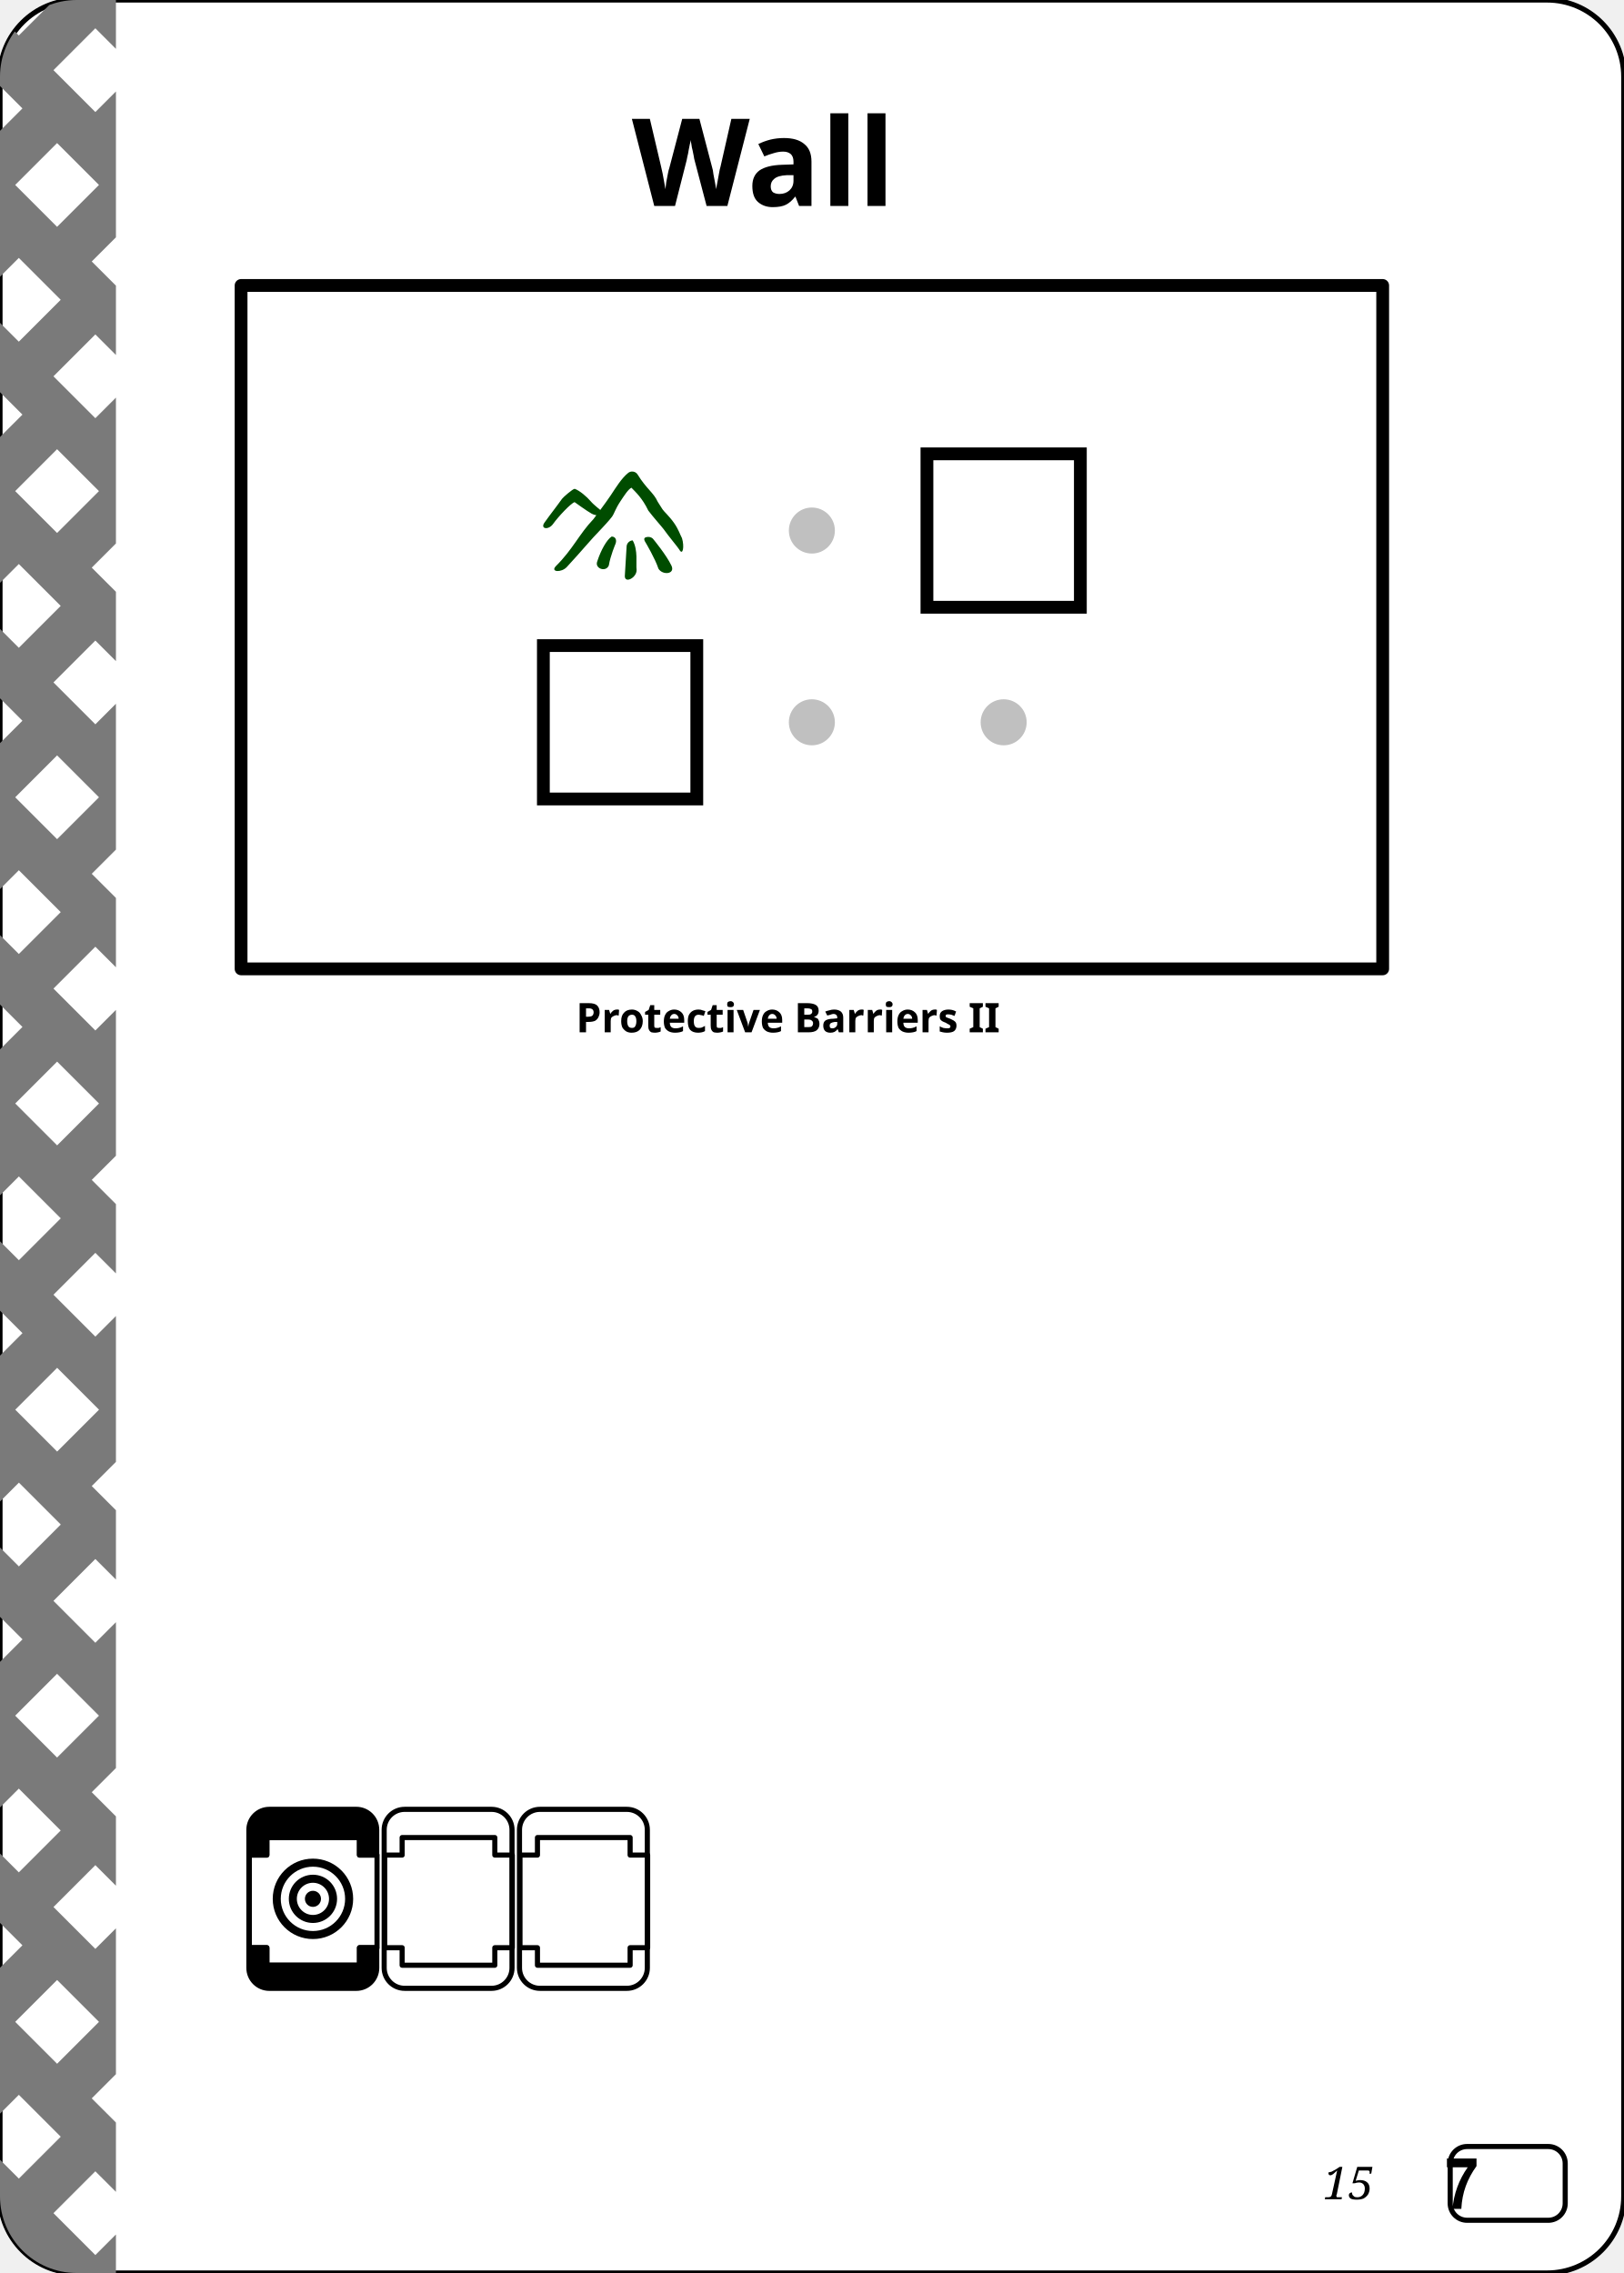
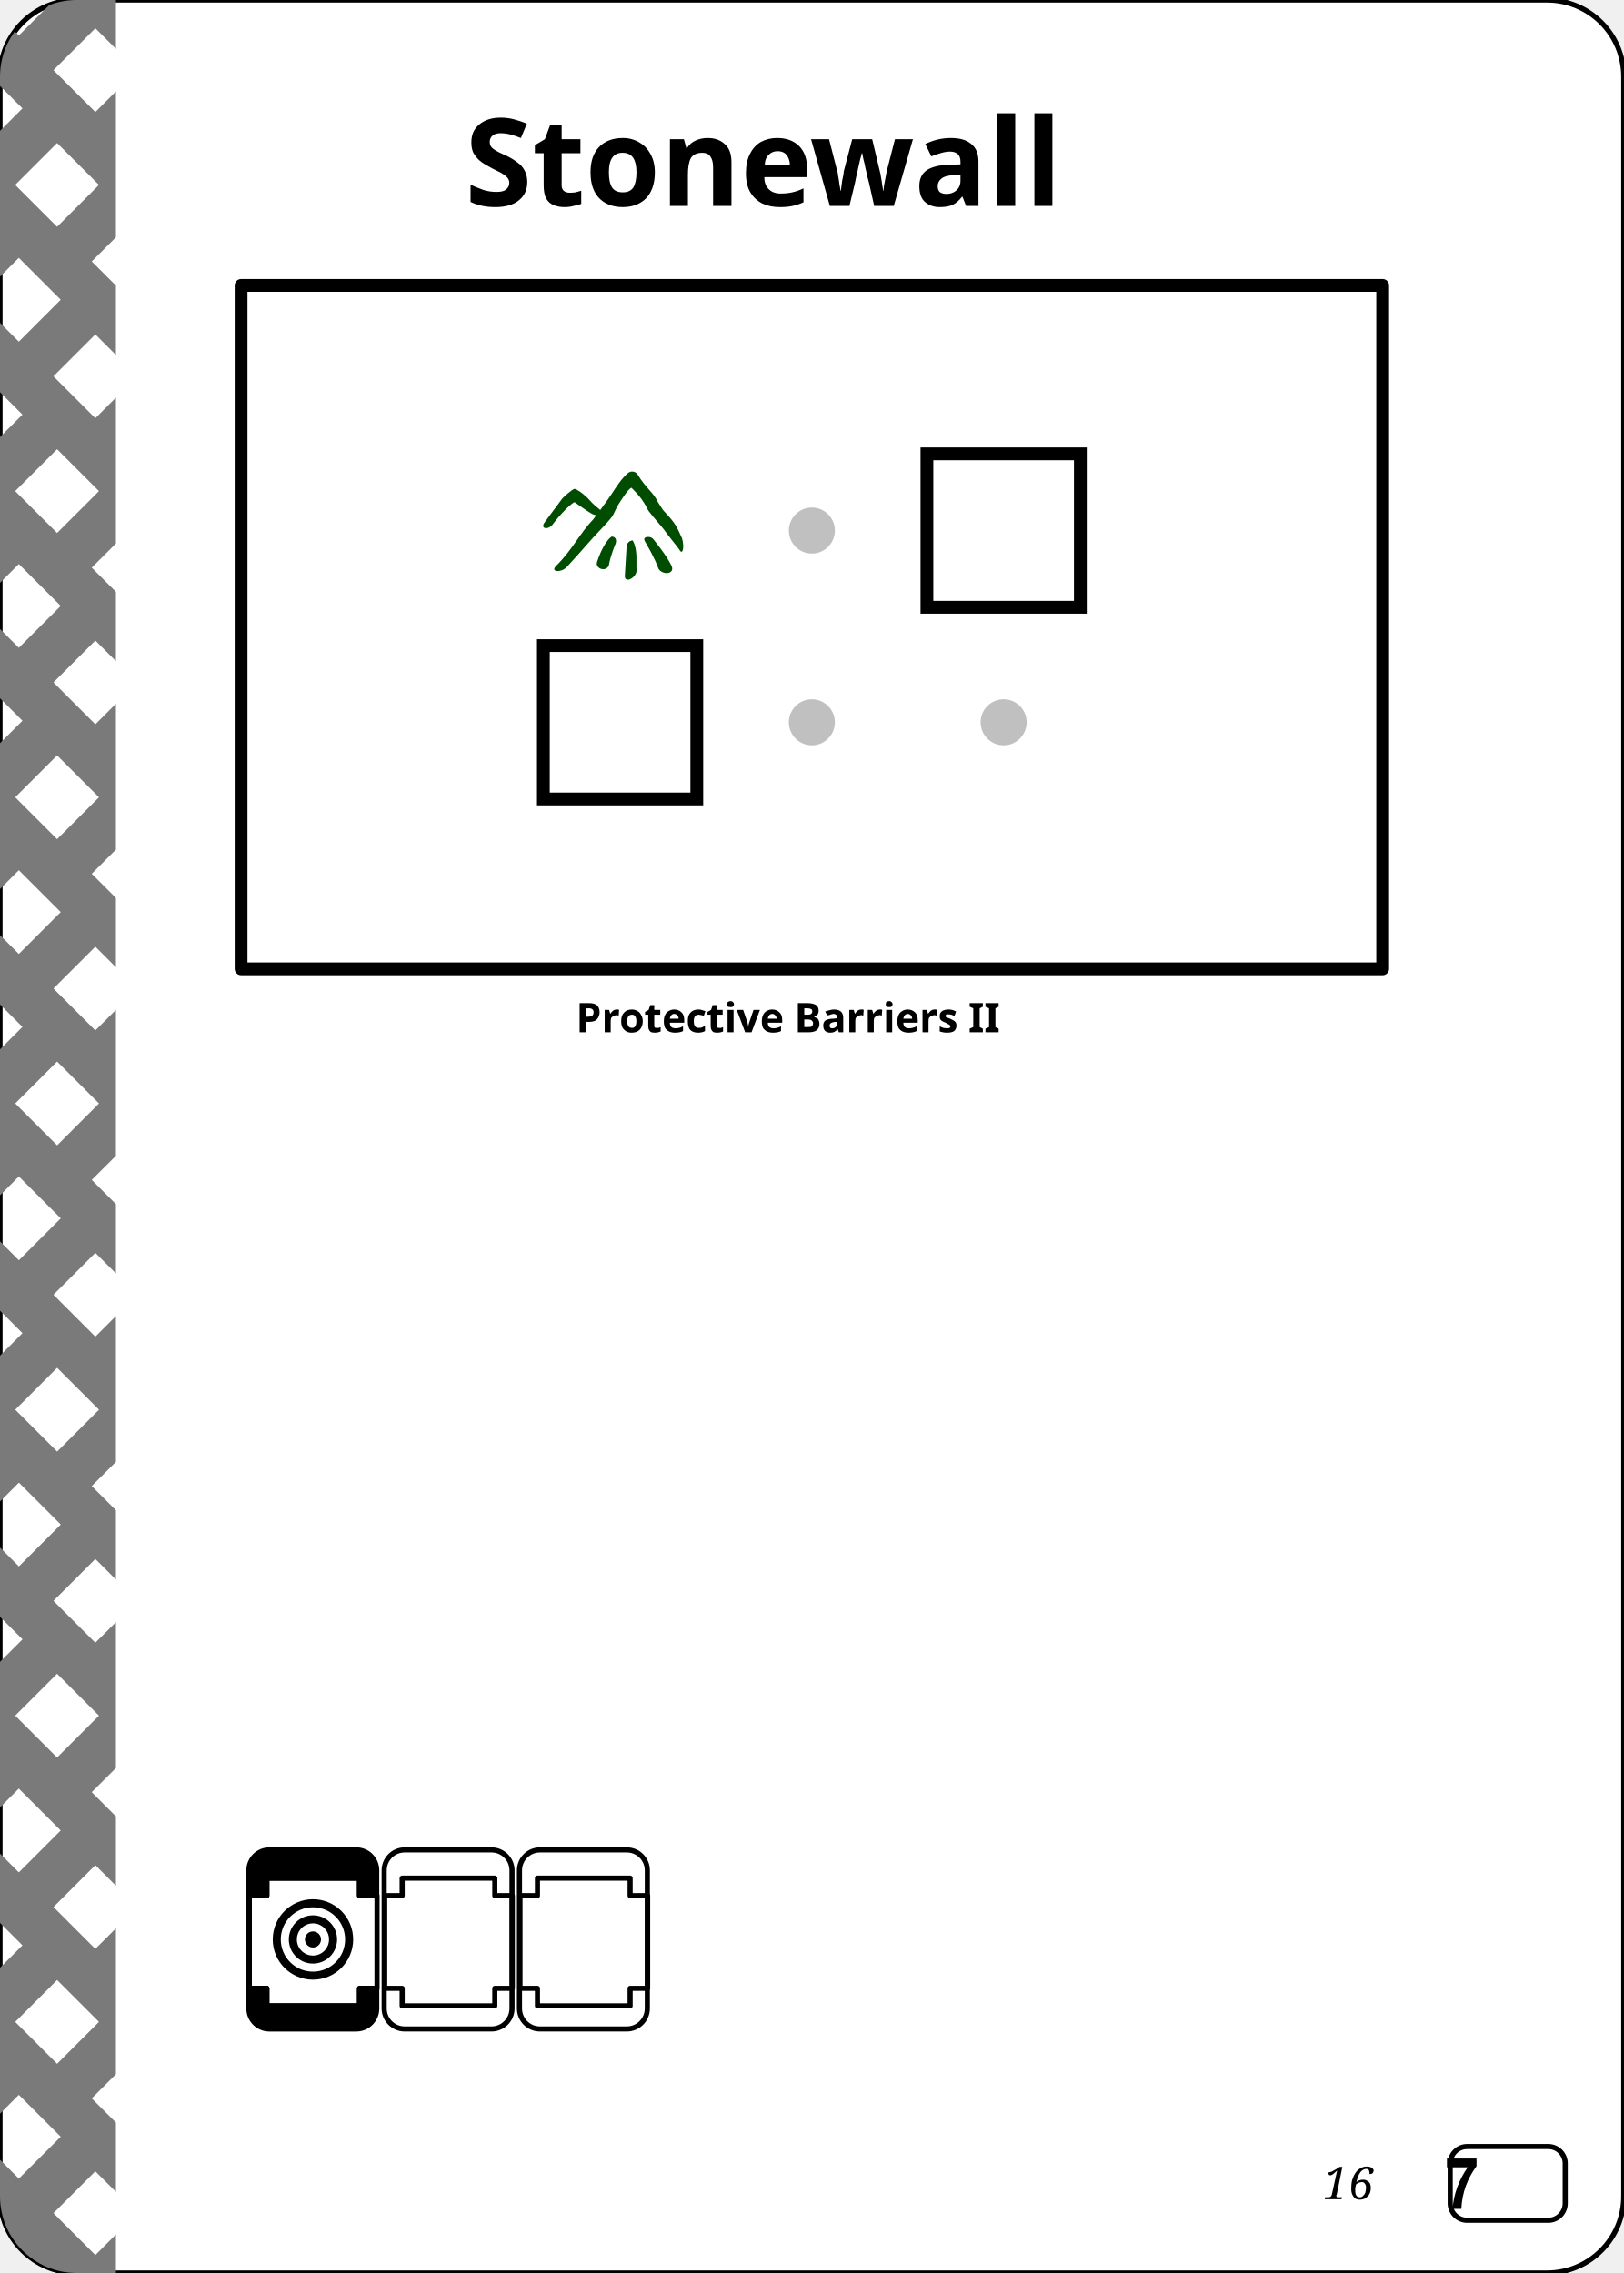
<svg xmlns="http://www.w3.org/2000/svg" xmlns:xlink="http://www.w3.org/1999/xlink" version="1.1" id="svg_root" width="63.5mm" height="88.9mm" viewBox="0 0 63.5 88.9">
  <defs>
    <clipPath id="clippath-1066">
      <rect id="sidebar-clip" x="3.5527137e-15" y="0" width="63.5" height="88.9" rx="3" ry="3" style="display:inline;fill:#ffffff;fill-opacity:1;stroke:none;stroke-width:0.2;stroke-miterlimit:4;stroke-dasharray:none;stroke-opacity:1" />
    </clipPath>
  </defs>
  <g id="card00">
    <rect id="rect1064" x="0" y="0" width="63.5" height="88.9" rx="3" ry="3" style="fill:#ffffff;stroke:none;stroke-width:0" />
    <g id="masters" style="display:none">
      <path style="color:#000000;font-style:normal;font-variant:normal;font-weight:normal;font-stretch:normal;font-size:medium;line-height:normal;font-family:sans-serif;text-indent:0;text-align:start;text-decoration:none;text-decoration-line:none;text-decoration-style:solid;text-decoration-color:#000000;letter-spacing:normal;word-spacing:normal;text-transform:none;writing-mode:lr-tb;direction:ltr;baseline-shift:baseline;text-anchor:start;white-space:normal;clip-rule:nonzero;display:inline;overflow:visible;visibility:visible;opacity:1;isolation:auto;mix-blend-mode:normal;color-interpolation:sRGB;color-interpolation-filters:linearRGB;solid-color:#000000;solid-opacity:1;fill:#303030;fill-opacity:1;fill-rule:evenodd;stroke:none;stroke-width:0.467;stroke-linecap:round;stroke-linejoin:miter;stroke-miterlimit:4;stroke-dasharray:none;stroke-dashoffset:0;stroke-opacity:1;filter:url(#filter9446);color-rendering:auto;image-rendering:auto;shape-rendering:auto;text-rendering:auto;enable-background:accumulate" d="M 3.395,0.496 C 3.162,0.413 2.97,0.396 2.764,0.425 2.402,0.478 1.899,0.587 1.497,0.768 1.062,0.964 0.961,1.113 0.605,1.311 0.273,1.495 -0.063,1.622 -0.328,1.902 -0.459,2.041 -0.343,2.149 -0.264,2.124 0.17,1.986 0.376,1.815 0.64,1.657 0.883,1.511 0.801,1.673 1.243,1.38 1.63,1.124 1.707,1.083 1.909,1.044 c 0.112,-0.047 0.228,-0.096 0.365,-0.139 0.322,-0.082 0.363,-0.059 0.765,-0.028 0.329,0.026 0.668,0.147 0.814,0.285 0.165,0.156 0.514,0.182 0.833,0.818 0.131,0.262 0.171,0.531 0.145,0.799 C 4.859,2.986 4.985,3.064 4.83,3.688 4.714,4.078 4.391,4.444 3.976,4.615 3.491,4.815 2.931,4.849 2.45,4.735 1.986,4.625 1.483,4.233 1.387,3.814 1.292,3.405 1.218,3.05 1.201,2.726 1.239,2.325 1.655,2.334 2.022,2.056 2.273,1.955 2.451,1.789 2.796,1.789 3.091,1.829 3.407,2.005 3.522,2.198 3.767,2.431 3.879,2.732 3.802,3.115 3.814,3.308 3.463,3.63 3.26,3.665 3.007,3.709 2.689,3.512 2.532,3.439 2.382,3.396 2.392,3.338 2.454,3.12 2.529,3.014 2.67,2.948 2.756,2.895 2.859,2.83 2.867,2.7 2.838,2.595 2.775,2.507 2.713,2.446 2.561,2.492 2.457,2.524 2.265,2.544 2.22,2.585 2.148,2.651 1.949,2.758 1.894,2.834 1.841,3.01 1.948,3.203 1.967,3.355 1.993,3.534 2.097,3.741 2.316,3.843 2.646,3.996 3.056,4.074 3.31,4.062 3.621,4.03 4.23,3.771 4.236,3.158 4.22,2.869 4.056,2.29 3.833,1.909 3.607,1.522 3.287,1.357 2.833,1.36 2.602,1.38 2.266,1.407 1.779,1.685 1.217,1.896 1.13,1.983 0.742,2.406 0.489,2.681 0.709,3.183 0.709,3.183 0.888,3.561 0.802,3.605 0.979,4.043 1.21,4.617 1.727,5.044 2.322,5.171 2.802,5.274 3.936,5.088 4.181,5.032 4.879,4.872 5.109,4.567 5.313,3.772 5.448,3.244 5.346,2.786 5.321,2.603 5.291,2.371 5.205,1.986 5.136,1.814 4.978,1.457 4.467,1.105 4.055,0.752 3.671,0.432 3.758,0.626 3.395,0.496 Z" id="element-air" />
      <path id="element-earth" style="color:#000000;font-style:normal;font-variant:normal;font-weight:normal;font-stretch:normal;font-size:medium;line-height:normal;font-family:sans-serif;text-indent:0;text-align:start;text-decoration:none;text-decoration-line:none;text-decoration-style:solid;text-decoration-color:#000000;letter-spacing:normal;word-spacing:normal;text-transform:none;writing-mode:lr-tb;direction:ltr;baseline-shift:baseline;text-anchor:start;white-space:normal;clip-rule:nonzero;display:inline;overflow:visible;visibility:visible;opacity:1;isolation:auto;mix-blend-mode:normal;color-interpolation:sRGB;color-interpolation-filters:linearRGB;solid-color:#000000;solid-opacity:1;fill:#004c00;fill-opacity:1;fill-rule:nonzero;stroke:none;stroke-width:0.467;stroke-linecap:round;stroke-linejoin:round;stroke-miterlimit:4;stroke-dasharray:none;stroke-dashoffset:0;stroke-opacity:1;color-rendering:auto;image-rendering:auto;shape-rendering:auto;text-rendering:auto;enable-background:accumulate" d="M 3.462,0.692 C 3.407,0.695 3.356,0.714 3.315,0.747 3.054,0.959 2.849,1.299 2.635,1.621 2.421,1.943 2.016,2.472 1.959,2.552 1.386,3.153 1.162,3.726 0.481,4.4 0.271,4.628 0.706,4.654 0.917,4.426 1.593,3.695 1.765,3.452 2.293,2.906 2.3,2.898 2.573,2.61 2.683,2.461 2.781,2.323 2.806,2.169 3.011,1.859 3.151,1.648 3.314,1.389 3.443,1.325 3.609,1.497 3.869,1.73 4.102,2.218 4.298,2.478 4.646,2.867 4.704,2.948 4.883,3.205 5.275,3.672 5.312,3.74 5.457,4.009 5.52,3.622 5.421,3.299 5.345,3.158 5.289,2.959 5.109,2.702 4.93,2.444 4.703,2.244 4.656,2.166 L 4.47,1.872 C 4.309,1.513 4.035,1.378 3.683,0.806 3.638,0.732 3.552,0.688 3.461,0.692 Z M 1.225,1.368 C 1.146,1.37 0.773,1.698 0.729,1.76 0.481,2.109 0.317,2.305 0.044,2.688 -0.135,2.938 0.198,2.995 0.377,2.745 0.586,2.453 1.068,1.94 1.221,1.889 c 0,0 0.502,0.363 0.669,0.452 0.28,0.152 0.603,-0.006 0.321,-0.155 C 2.249,2.206 1.968,1.997 1.854,1.859 1.695,1.673 1.418,1.437 1.225,1.368 Z m 2.872,1.881 c -0.183,0.009 -0.186,0.09 -0.09,0.236 0,0 0.366,0.619 0.493,1.007 C 4.661,4.759 5.171,4.712 5.007,4.369 4.811,3.96 4.318,3.362 4.318,3.362 4.273,3.289 4.187,3.245 4.096,3.249 Z M 3.493,3.386 C 3.359,3.388 3.252,3.512 3.254,3.636 L 3.185,4.779 C 3.181,5.085 3.65,4.848 3.646,4.543 3.614,4.296 3.711,3.769 3.493,3.386 Z m -0.822,-0.152 C 2.48,3.355 2.251,3.763 2.107,4.206 1.995,4.488 2.448,4.645 2.56,4.363 2.618,3.997 2.817,3.53 2.817,3.53 2.877,3.386 2.836,3.24 2.67,3.234 Z" />
      <path style="color:#000000;font-style:normal;font-variant:normal;font-weight:normal;font-stretch:normal;font-size:medium;line-height:normal;font-family:sans-serif;text-indent:0;text-align:start;text-decoration:none;text-decoration-line:none;text-decoration-style:solid;text-decoration-color:#000000;letter-spacing:normal;word-spacing:normal;text-transform:none;writing-mode:lr-tb;direction:ltr;baseline-shift:baseline;text-anchor:start;white-space:normal;clip-rule:nonzero;display:inline;overflow:visible;visibility:visible;opacity:1;isolation:auto;mix-blend-mode:normal;color-interpolation:sRGB;color-interpolation-filters:linearRGB;solid-color:#000000;solid-opacity:1;fill:#860000;fill-opacity:0.975;fill-rule:evenodd;stroke:none;stroke-width:0.467;stroke-linecap:round;stroke-linejoin:miter;stroke-miterlimit:4;stroke-dasharray:none;stroke-dashoffset:0;stroke-opacity:1;filter:url(#filter9446);color-rendering:auto;image-rendering:auto;shape-rendering:auto;text-rendering:auto;enable-background:accumulate" d="m 1.986,-0.02 c -0.069,0.07 0.008,0.216 0.008,0.216 0,0 0.059,0.238 0.082,0.456 C 2.098,0.87 2.071,1.052 2.057,1.181 2.034,1.389 1.848,1.78 1.704,1.998 1.56,2.216 1.468,2.438 1.457,2.708 c -0.002,0.055 0.018,0.162 0.027,0.214 C 1.322,3.099 1.147,3.186 0.981,3.232 0.759,3.294 0.412,3.464 0.112,3.74 c -0.239,0.22 -0.334,0.425 -0.415,0.709 -0.08,0.284 -0.13,0.517 -0.101,0.726 0,0 0.003,0.244 0.084,0.314 0.11,0.022 0.275,-0.096 0.275,-0.096 0.34,-0.242 0.654,-0.469 0.921,-0.551 0.291,-0.089 0.599,-0.06 0.798,3.025e-4 0.262,0.079 0.546,0.044 0.82,-0.016 0.189,-0.041 0.316,-0.135 0.455,-0.255 0.185,0.142 0.298,0.169 0.431,0.269 0.163,0.123 0.35,0.238 0.639,0.313 0.301,0.079 0.646,0.085 0.966,0.043 0.32,-0.042 0.613,-0.12 0.821,-0.298 0,0 0.179,-0.124 0.161,-0.194 -0.04,-0.064 -0.218,-0.133 -0.218,-0.133 0,0 -0.197,-0.076 -0.418,-0.198 C 5.11,4.252 4.939,4.038 4.791,3.907 4.615,3.752 4.569,3.544 4.492,3.332 4.416,3.122 4.32,2.853 4.025,2.66 3.883,2.568 3.745,2.49 3.598,2.436 3.563,2.285 3.565,2.145 3.583,1.99 3.641,1.708 3.553,1.329 3.447,1.057 3.335,0.77 3.104,0.622 2.954,0.466 2.794,0.299 2.571,0.117 2.345,0.033 c 0,0 -0.14,-0.058 -0.359,-0.053 z m 0.481,0.588 c 0.054,0.041 0.216,0.145 0.297,0.225 0.189,0.187 0.348,0.455 0.38,0.654 0.032,0.194 -0.005,0.365 -0.028,0.546 -0.014,0.117 0.002,0.246 0.05,0.37 -0.038,0.002 -0.134,0.005 -0.173,0.011 -0.132,0.018 -0.271,0.054 -0.421,0.106 -0.311,0.102 -0.071,0.164 0.243,0.134 0.245,-0.013 0.475,0.109 0.627,0.177 0.124,0.055 0.326,0.194 0.387,0.294 C 3.949,3.281 4.108,3.52 4.131,3.627 4.173,3.82 4.25,4.007 4.47,4.265 4.668,4.497 4.921,4.576 5.165,4.711 5.143,4.778 4.947,4.833 4.885,4.841 4.623,4.875 4.34,4.818 4.148,4.719 3.939,4.611 3.798,4.612 3.623,4.501 3.507,4.428 3.35,4.377 3.27,4.224 3.376,3.992 3.492,3.78 3.534,3.553 3.601,3.249 3.284,3.548 3.147,3.78 3.002,4.087 2.767,4.323 2.414,4.44 2.185,4.516 1.989,4.445 1.776,4.402 1.564,4.359 1.266,4.311 0.881,4.429 0.616,4.509 0.268,4.602 0.016,4.88 -0.011,4.736 0.063,4.59 0.086,4.52 0.162,4.291 0.381,4.059 0.525,3.925 0.746,3.721 1.022,3.66 1.25,3.597 1.419,3.55 1.491,3.553 1.667,3.407 1.796,3.616 1.978,3.787 2.193,3.926 2.459,4.096 2.397,3.809 2.141,3.531 1.975,3.349 1.915,3.191 1.891,2.797 1.879,2.595 1.979,2.375 2.116,2.167 2.294,1.92 2.444,1.703 2.481,1.365 2.504,1.098 2.525,0.753 2.468,0.568 Z" id="element-fire" />
      <path id="element-water" style="color:#000000;font-style:normal;font-variant:normal;font-weight:normal;font-stretch:normal;font-size:medium;line-height:normal;font-family:sans-serif;text-indent:0;text-align:start;text-decoration:none;text-decoration-line:none;text-decoration-style:solid;text-decoration-color:#000000;letter-spacing:normal;word-spacing:normal;text-transform:none;writing-mode:lr-tb;direction:ltr;baseline-shift:baseline;text-anchor:start;white-space:normal;clip-rule:nonzero;display:inline;overflow:visible;visibility:visible;opacity:1;isolation:auto;mix-blend-mode:normal;color-interpolation:sRGB;color-interpolation-filters:linearRGB;solid-color:#000000;solid-opacity:1;fill:#00007e;fill-opacity:1;fill-rule:evenodd;stroke:none;stroke-width:0.467;stroke-linecap:round;stroke-linejoin:miter;stroke-miterlimit:4;stroke-dasharray:none;stroke-dashoffset:0;stroke-opacity:1;color-rendering:auto;image-rendering:auto;shape-rendering:auto;text-rendering:auto;enable-background:accumulate" d="M 5.526,3.485 C 5.278,3.51 4.929,3.761 4.676,3.775 4.203,3.839 3.605,3.685 3.132,3.671 2.333,3.652 1.887,4.009 1.145,4.252 0.957,4.345 1.15,4.471 1.36,4.499 1.532,4.513 1.807,4.409 1.97,4.372 2.414,4.224 2.806,4.107 3.279,4.169 3.905,4.278 4.308,4.332 4.922,4.235 5.122,4.177 5.314,3.979 5.494,3.885 5.657,3.753 5.742,3.479 5.526,3.485 Z M 5.125,2.379 C 4.789,2.371 4.748,2.568 4.278,2.576 3.704,2.62 3.323,2.478 2.753,2.447 1.999,2.379 1.172,2.805 0.484,2.99 0.303,3.093 0.498,3.314 0.709,3.331 0.897,3.331 0.959,3.373 1.143,3.339 1.711,3.17 2.076,2.74 2.665,2.808 3.259,2.863 4.059,3.117 4.654,2.996 4.842,2.921 5.013,2.811 5.148,2.673 5.243,2.528 5.307,2.374 5.125,2.379 Z M 4.262,1.114 C 4.099,1.139 3.921,1.265 3.764,1.311 3.281,1.504 2.792,1.479 2.28,1.365 2.052,1.327 1.708,1.245 1.481,1.205 0.852,1.154 0.352,1.465 -0.13,1.809 -0.285,1.945 -0.133,2.1 0.078,2.076 0.321,2.009 0.623,1.974 0.863,1.835 1.165,1.695 1.611,1.626 1.941,1.752 2.502,1.908 3.013,1.972 3.589,1.833 3.928,1.76 4.142,1.622 4.411,1.414 4.546,1.272 4.464,1.098 4.262,1.114 Z" />
    </g>
    <rect id="card-border" x="0" y="0" width="63.5" height="88.9" rx="3" ry="3" style="fill:none;stroke:#000000;stroke-width:0.2;stroke-miterlimit:4;stroke-dasharray:none;stroke-opacity:1;fill-opacity:1" />
    <text id="spell-title" xml:space="preserve" style="font-style:normal;font-variant:normal;font-weight:bold;font-stretch:normal;font-size:3.175px;line-height:125%;font-family:Lato;-inkscape-font-specification:'Lato Bold';text-align:center;letter-spacing:0px;word-spacing:0px;text-anchor:middle;display:inline;fill:#000000;fill-opacity:1;stroke:none;stroke-width:0.265" x="31.785" y="8.054">
-       <tspan x="31.785" y="8.054" style="font-style:normal;font-variant:normal;font-weight:bold;font-stretch:normal;font-size:4.763px;font-family:CCTreasureTrove;-inkscape-font-specification:'CCTreasureTrove Bold';fill:#000000;fill-opacity:1;stroke-width:0.265" id="tspan64-5">Wall</tspan>
+       <tspan x="31.785" y="8.054" style="font-style:normal;font-variant:normal;font-weight:bold;font-stretch:normal;font-size:4.763px;font-family:CCTreasureTrove;-inkscape-font-specification:'CCTreasureTrove Bold';fill:#000000;fill-opacity:1;stroke-width:0.265" id="tspan64-5">Stonewall</tspan>
    </text>
    <text id="class-name" xml:space="preserve" style="font-style:normal;font-variant:normal;font-weight:bold;font-stretch:normal;font-size:1.587px;line-height:125%;font-family:Lato;-inkscape-font-specification:'Lato Bold';text-align:center;letter-spacing:0px;word-spacing:0px;text-anchor:middle;display:inline;fill:#000000;fill-opacity:1;stroke:none;stroke-width:0.265" x="31.785" y="40.376">
      <tspan x="31.785" y="40.376" style="font-style:normal;font-variant:normal;font-weight:bold;font-stretch:normal;font-size:1.587px;font-family:CCTreasureTrove;-inkscape-font-specification:'CCTreasureTrove Bold';fill:#000000;fill-opacity:1;stroke-width:0.265" id="tspan7315">Protective Barriers II</tspan>
    </text>
    <path id="sidebar-diamonds" clip-path="url(#clippath-1066)" style="display:inline;fill:#7a7a7a;fill-opacity:1;stroke:none;stroke-width:1.9;stroke-linecap:round;stroke-linejoin:round;stroke-opacity:0.87" d="M -14.679,-3.443 V 91.178 h 9.415 l -1.625,-1.625 1.638,-1.638 1.638,1.638 -1.625,1.625 h 2.711 l 0.27,-0.27 0.27,0.27 H 0.722 L 0.594,91.05 2.232,89.412 3.87,91.05 3.742,91.178 h 0.792 v -3.785 l -0.805,0.805 -1.638,-1.638 1.638,-1.638 0.805,0.805 V 83.015 L 3.588,82.069 4.534,81.124 v -5.705 l -0.805,0.805 -1.638,-1.638 1.638,-1.638 0.805,0.805 V 71.041 L 3.588,70.095 4.534,69.15 v -5.705 l -0.805,0.805 -1.638,-1.638 1.638,-1.638 0.805,0.805 V 59.067 L 3.588,58.122 4.534,57.176 v -5.705 l -0.805,0.805 -1.638,-1.638 1.638,-1.638 0.805,0.805 V 47.094 L 3.588,46.148 4.534,45.203 v -5.705 l -0.805,0.805 -1.638,-1.638 1.638,-1.638 0.805,0.805 V 35.12 L 3.588,34.175 4.534,33.229 v -5.705 l -0.805,0.805 -1.638,-1.638 1.638,-1.638 0.805,0.805 V 23.146 L 3.588,22.201 4.534,21.256 v -5.705 l -0.805,0.805 -1.638,-1.638 1.638,-1.638 0.805,0.805 V 11.172 L 3.588,10.227 4.534,9.282 V 3.577 L 3.729,4.382 2.091,2.744 3.729,1.106 l 0.805,0.805 v -5.353 h -5.353 l 0.199,0.199 -1.638,1.638 -1.638,-1.638 0.199,-0.199 z m 7.931,0.058 1.638,1.638 -1.638,1.638 -1.638,-1.638 z m -4.49,1.497 1.638,1.638 L -11.238,1.388 -12.876,-0.25 Z m 11.974,0 1.638,1.638 L 0.736,1.388 -0.902,-0.25 Z M -3.754,-0.391 -2.117,1.247 -3.754,2.885 -5.392,1.247 Z M -8.244,1.106 -6.607,2.744 -8.244,4.382 -9.883,2.744 Z M -0.761,2.602 0.877,4.241 -0.761,5.878 -2.399,4.241 Z M -5.251,4.099 -3.613,5.737 -5.251,7.375 -6.889,5.737 Z M 2.232,5.596 3.87,7.234 2.232,8.872 0.594,7.234 Z M -2.258,7.093 -0.62,8.731 -2.258,10.368 -3.895,8.731 Z m -4.49,1.497 1.638,1.638 -1.638,1.638 -1.638,-1.638 z m -4.49,1.497 1.638,1.638 -1.638,1.638 -1.638,-1.638 z m 11.974,0 1.638,1.638 -1.638,1.638 -1.638,-1.638 z m -4.49,1.497 1.638,1.638 -1.638,1.638 -1.638,-1.638 z m -4.49,1.497 1.638,1.638 -1.638,1.638 -1.638,-1.638 z m 7.483,1.497 1.638,1.638 L -0.761,17.852 -2.399,16.214 Z m -4.49,1.497 1.638,1.638 -1.638,1.638 -1.638,-1.638 z M 2.232,17.569 3.87,19.208 2.232,20.845 0.594,19.208 Z m -4.49,1.497 1.638,1.638 -1.638,1.638 -1.638,-1.638 z m -4.49,1.497 1.638,1.638 -1.638,1.638 -1.638,-1.638 z m -4.49,1.497 1.638,1.638 -1.638,1.638 -1.638,-1.638 z m 11.974,0 1.638,1.638 -1.638,1.638 -1.638,-1.638 z m -4.49,1.497 1.638,1.638 -1.638,1.638 -1.638,-1.638 z m -4.49,1.497 1.638,1.638 -1.638,1.638 -1.638,-1.638 z m 7.483,1.497 1.638,1.638 L -0.761,29.826 -2.399,28.188 Z m -4.49,1.497 1.638,1.638 -1.638,1.638 -1.638,-1.638 z m 7.484,1.497 1.638,1.638 -1.638,1.638 -1.638,-1.638 z m -4.49,1.497 1.638,1.638 -1.638,1.638 -1.638,-1.638 z m -4.49,1.497 1.638,1.638 -1.638,1.638 -1.638,-1.638 z m -4.49,1.497 1.638,1.638 -1.638,1.638 -1.638,-1.638 z m 11.974,0 1.638,1.638 -1.638,1.638 -1.638,-1.638 z m -4.49,1.497 1.638,1.638 -1.638,1.638 -1.638,-1.638 z m -4.49,1.497 1.638,1.638 -1.638,1.638 -1.638,-1.638 z m 7.483,1.497 1.638,1.638 -1.638,1.638 L -2.399,40.161 Z m -4.49,1.497 1.638,1.638 -1.638,1.638 -1.638,-1.638 z m 7.484,1.497 1.638,1.638 -1.638,1.638 -1.638,-1.638 z m -4.49,1.497 1.638,1.638 -1.638,1.638 -1.638,-1.638 z m -4.49,1.497 1.638,1.638 -1.638,1.638 -1.638,-1.638 z m -4.49,1.497 1.638,1.638 -1.638,1.638 -1.638,-1.638 z m 11.974,0 1.638,1.638 -1.638,1.638 -1.638,-1.638 z m -4.49,1.497 1.638,1.638 -1.638,1.638 -1.638,-1.638 z m -4.49,1.497 1.638,1.638 -1.638,1.638 -1.638,-1.638 z m 7.483,1.497 1.638,1.638 -1.638,1.638 L -2.399,52.135 Z m -4.49,1.497 1.638,1.638 -1.638,1.638 -1.638,-1.638 z m 7.484,1.497 1.638,1.638 -1.638,1.638 -1.638,-1.638 z m -4.49,1.497 1.638,1.638 -1.638,1.638 -1.638,-1.638 z m -4.49,1.497 1.638,1.638 -1.638,1.638 -1.638,-1.638 z m -4.49,1.497 1.638,1.638 -1.638,1.638 -1.638,-1.638 z m 11.974,0 1.638,1.638 -1.638,1.638 -1.638,-1.638 z m -4.49,1.497 1.638,1.638 -1.638,1.638 -1.638,-1.638 z m -4.49,1.497 1.638,1.638 -1.638,1.638 -1.638,-1.638 z m 7.483,1.497 1.638,1.638 -1.638,1.638 L -2.399,64.109 Z m -4.49,1.497 1.638,1.638 -1.638,1.638 -1.638,-1.638 z M 2.232,65.464 3.87,67.102 2.232,68.74 0.594,67.102 Z m -4.49,1.497 1.638,1.638 -1.638,1.638 -1.638,-1.638 z m -4.49,1.497 1.638,1.638 -1.638,1.638 -1.638,-1.638 z m -4.49,1.497 1.638,1.638 -1.638,1.638 -1.638,-1.638 z m 11.974,0 1.638,1.638 -1.638,1.638 -1.638,-1.638 z m -4.49,1.497 1.638,1.638 -1.638,1.638 -1.638,-1.638 z m -4.49,1.497 1.638,1.638 -1.638,1.638 -1.638,-1.638 z m 7.483,1.497 1.638,1.638 -1.638,1.638 L -2.399,76.083 Z m -4.49,1.497 1.638,1.638 -1.638,1.638 -1.638,-1.638 z m 7.484,1.497 1.638,1.638 -1.638,1.638 -1.638,-1.638 z m -4.49,1.497 1.638,1.638 -1.638,1.638 -1.638,-1.638 z m -4.49,1.497 1.638,1.638 -1.638,1.638 -1.638,-1.638 z m -4.49,1.497 1.638,1.638 -1.638,1.638 -1.638,-1.638 z m 11.974,0 1.638,1.638 -1.638,1.638 -1.638,-1.638 z m -4.49,1.497 1.638,1.638 -1.638,1.638 -1.638,-1.638 z m -4.49,1.497 1.638,1.638 -1.638,1.638 -1.638,-1.638 z m 7.483,1.497 1.638,1.638 L -0.761,89.694 -2.399,88.056 Z" />
    <text id="rev-id" xml:space="preserve" style="font-style:normal;font-weight:normal;font-size:1.764px;line-height:125%;font-family:Georgia;text-align:end;letter-spacing:0px;word-spacing:0px;text-anchor:end;display:inline;fill:#000000;fill-opacity:1;stroke:none;stroke-width:0.265" x="57.138" y="86.014">
-       <tspan x="56.012" y="86.014" style="font-style:italic;font-variant:normal;font-weight:normal;font-stretch:normal;font-size:1.764px;font-family:Georgia;text-align:end;text-anchor:end;fill:#000000;fill-opacity:1;stroke-width:0.265" id="tspan71">15</tspan>
+       <tspan x="56.012" y="86.014" style="font-style:italic;font-variant:normal;font-weight:normal;font-stretch:normal;font-size:1.764px;font-family:Georgia;text-align:end;text-anchor:end;fill:#000000;fill-opacity:1;stroke-width:0.265" id="tspan71">16</tspan>
    </text>
    <text xml:space="preserve" style="font-size:2.822px;line-height:1.25;font-family:'Fira Sans';-inkscape-font-specification:'Fira Sans';display:inline;stroke-width:0.265" x="59.001" y="86.39" id="spell-id">
      <tspan id="tspan3892" style="font-style:normal;font-variant:normal;font-weight:bold;font-stretch:condensed;font-size:2.822px;font-family:'Arial Narrow';-inkscape-font-specification:'Arial Narrow Bold Condensed';text-align:center;text-anchor:middle;stroke-width:0.265" x="59.001" y="86.39">7</tspan>
    </text>
    <rect style="display:inline;fill:none;fill-opacity:0.458;stroke:#000000;stroke-width:0.2;stroke-linecap:round;stroke-linejoin:round;stroke-dasharray:none;stroke-opacity:1" id="spell-id-border" width="4.498" height="2.885" x="56.713" y="83.953" ry="0.662" />
    <rect style="display:inline;fill:none;stroke:#000000;stroke-width:0.5;stroke-linecap:round;stroke-linejoin:round;stroke-dasharray:none;stroke-opacity:1" id="spell-pattern-border" width="44.645" height="26.728" x="9.428" y="11.165" />
    <flowRoot transform="matrix(0.2645833,0,0,0.2645833,1.794193,3.940711)" xml:space="preserve" id="spell-description" style="font-style:normal;font-weight:normal;font-size:10.667px;line-height:125%;font-family:sans-serif;letter-spacing:0px;word-spacing:0px;display:inline;fill:#000000;fill-opacity:1;stroke:none;stroke-width:1px;stroke-linecap:butt;stroke-linejoin:miter;stroke-opacity:1">
      <flowRegion id="flowRegion4270">
        <rect x="28.8" y="146" width="171.755" height="163.491" id="rect88" />
      </flowRegion>
-       <flowPara id="flowPara91" style="font-style:normal;font-variant:normal;font-weight:normal;font-stretch:normal;font-size:10.667px;font-family:'Slabo 27px';-inkscape-font-specification:'Slabo 27px, '">A stone barrier rises from the earth in the passage between your room and a neighboring one, blocking all movement and attacks.</flowPara>
+       <flowPara id="flowPara91" style="font-style:normal;font-variant:normal;font-weight:normal;font-stretch:normal;font-size:10.667px;font-family:'Slabo 27px';-inkscape-font-specification:'Slabo 27px, '">A stone barrier rises from the earth in the passageway between your room and a neighboring one, blocking all movement and attacks.</flowPara>
      <flowPara id="flowPara91" style="font-style:normal;font-variant:normal;font-weight:normal;font-stretch:normal;font-size:10.667px;font-family:'Slabo 27px';-inkscape-font-specification:'Slabo 27px, '"> </flowPara>
-       <flowPara id="flowPara91" style="font-style:normal;font-variant:normal;font-weight:normal;font-stretch:normal;font-size:10.667px;font-family:'Slabo 27px';-inkscape-font-specification:'Slabo 27px, '">The barrier remains until it is attacked directly.</flowPara>
+       <flowPara id="flowPara91" style="font-style:normal;font-variant:normal;font-weight:normal;font-stretch:normal;font-size:10.667px;font-family:'Slabo 27px';-inkscape-font-specification:'Slabo 27px, '">The barrier remains until it is attacked.</flowPara>
    </flowRoot>
-     <flowRoot transform="matrix(0.2645833,0,0,0.2645833,1.807259,41.51155)" xml:space="preserve" id="spell-info" style="font-style:normal;font-weight:normal;font-size:9.333px;line-height:125%;font-family:sans-serif;letter-spacing:0px;word-spacing:0px;display:inline;fill:#000000;fill-opacity:1;stroke:none;stroke-width:1px;stroke-linecap:butt;stroke-linejoin:miter;stroke-opacity:1">
+     <flowRoot transform="matrix(0.2645833,0,0,0.2645833,1.807259,43.09905)" xml:space="preserve" id="spell-info" style="font-style:normal;font-weight:normal;font-size:9.333px;line-height:125%;font-family:sans-serif;letter-spacing:0px;word-spacing:0px;display:inline;fill:#000000;fill-opacity:1;stroke:none;stroke-width:1px;stroke-linecap:butt;stroke-linejoin:miter;stroke-opacity:1">
      <flowRegion id="flowRegion1289">
        <rect x="28.8" y="146" width="172.117" height="130.355" id="rect1287" />
      </flowRegion>
      <flowPara id="flowPara1291" style="font-style:normal;font-variant:normal;font-weight:normal;font-stretch:normal;font-size:9.333px;font-family:'Slabo 27px';-inkscape-font-specification:'Slabo 27px, '">Target: Between your room and adjacent</flowPara>
    </flowRoot>
-     <g id="range-cards" transform="translate(-4.061215,-0.2584242)" style="display:inline">
+     <g id="range-cards" transform="translate(-4.061215,1.329076)" style="display:inline">
      <g id="use26838" style="display:inline" transform="translate(6.349999,-8.466665)">
        <rect style="fill:none;fill-opacity:0.623;stroke:#000000;stroke-width:0.2;stroke-linecap:round;stroke-linejoin:round;stroke-dasharray:none;stroke-opacity:1" id="rect6629" width="5" height="7" x="12.735" y="79.491" ry="0.801" />
        <path id="path6631" style="fill:none;fill-opacity:0.623;stroke:#000000;stroke-width:0.2;stroke-linecap:round;stroke-linejoin:round;stroke-dasharray:none;stroke-opacity:1" d="m 13.438,80.594 v 0.685 H 12.753 v 3.624 h 0.685 v 0.685 h 3.624 v -0.685 h 0.685 v -3.624 h -0.685 v -0.685 z" />
      </g>
      <g id="use26840" style="display:inline" transform="translate(11.64166,-8.466665)">
        <rect style="fill:none;fill-opacity:0.623;stroke:#000000;stroke-width:0.2;stroke-linecap:round;stroke-linejoin:round;stroke-dasharray:none;stroke-opacity:1" id="rect6635" width="5" height="7" x="12.735" y="79.491" ry="0.801" />
        <path id="path6637" style="fill:none;fill-opacity:0.623;stroke:#000000;stroke-width:0.2;stroke-linecap:round;stroke-linejoin:round;stroke-dasharray:none;stroke-opacity:1" d="m 13.438,80.594 v 0.685 H 12.753 v 3.624 h 0.685 v 0.685 h 3.624 v -0.685 h 0.685 v -3.624 h -0.685 v -0.685 z" />
      </g>
      <g id="use27284" style="display:inline" transform="translate(1.058334,-8.466665)">
        <path id="path6623" style="fill:#000000;fill-opacity:1;stroke:#000000;stroke-width:0.2;stroke-linecap:round;stroke-linejoin:round;stroke-dasharray:none;stroke-opacity:1" d="m 13.537,79.491 c -0.444,0 -0.801,0.357 -0.801,0.801 v 5.398 c 0,0.444 0.357,0.802 0.801,0.802 h 3.398 c 0.444,0 0.801,-0.358 0.801,-0.802 v -0.787 h -0.673 v 0.685 h -3.624 v -0.685 H 12.753 v -3.624 h 0.685 v -0.685 h 3.624 v 0.685 h 0.673 v -0.988 c 0,-0.444 -0.357,-0.801 -0.801,-0.801 z" />
        <path id="path6625" style="fill:none;fill-opacity:1;stroke:#000000;stroke-width:0.2;stroke-linecap:round;stroke-linejoin:round;stroke-dasharray:none;stroke-opacity:1" d="m 13.438,80.594 v 0.685 H 12.753 v 3.624 h 0.685 v 0.685 h 3.624 v -0.685 h 0.685 v -3.624 h -0.685 v -0.685 z" />
      </g>
    </g>
-     <g id="range-0" transform="translate(57.66711,-19.09625)" style="display:inline">
+     <g id="range-0" transform="translate(57.66711,-17.50875)" style="display:inline">
      <path id="path21899" style="fill:#010101;stroke-width:0.25;stroke-linecap:round" d="m -45.429,91.79 a 1.572,1.572 0 0 0 -1.572,1.573 1.572,1.572 0 0 0 1.572,1.572 1.572,1.572 0 0 0 1.573,-1.572 1.572,1.572 0 0 0 -1.573,-1.573 z m 0,0.315 a 1.258,1.258 0 0 1 1.258,1.258 1.258,1.258 0 0 1 -1.258,1.258 1.258,1.258 0 0 1 -1.258,-1.258 1.258,1.258 0 0 1 1.258,-1.258 z m 0,0.314 a 0.943,0.943 0 0 0 -0.943,0.944 0.943,0.943 0 0 0 0.943,0.943 0.943,0.943 0 0 0 0.944,-0.943 0.943,0.943 0 0 0 -0.944,-0.944 z m 0,0.315 a 0.629,0.629 0 0 1 0.629,0.629 0.629,0.629 0 0 1 -0.629,0.629 0.629,0.629 0 0 1 -0.629,-0.629 0.629,0.629 0 0 1 0.629,-0.629 z m 0,0.314 a 0.314,0.314 0 0 0 -0.314,0.315 0.314,0.314 0 0 0 0.314,0.314 0.314,0.314 0 0 0 0.315,-0.314 0.314,0.314 0 0 0 -0.315,-0.315 z" />
    </g>
    <use id="use1068" xlink:href="#element-earth" width="100%" height="100%" x="21.25" y="17.75" />
    <circle id="circle1069" cx="31.75" cy="20.75" r="0.9" style="fill:#c0c0c0;stroke:none;stroke-width:0" />
    <rect id="rect1070" x="36.25" y="17.75" width="6" height="6" style="fill:none;stroke:#000000;stroke-width:0.5;stroke-linecap:round;stroke-miterlimit:2" />
    <rect id="rect1071" x="21.25" y="25.25" width="6" height="6" style="fill:none;stroke:#000000;stroke-width:0.5;stroke-linecap:round;stroke-miterlimit:2" />
    <circle id="circle1072" cx="31.75" cy="28.25" r="0.9" style="fill:#c0c0c0;stroke:none;stroke-width:0" />
    <circle id="circle1073" cx="39.25" cy="28.25" r="0.9" style="fill:#c0c0c0;stroke:none;stroke-width:0" />
  </g>
</svg>
